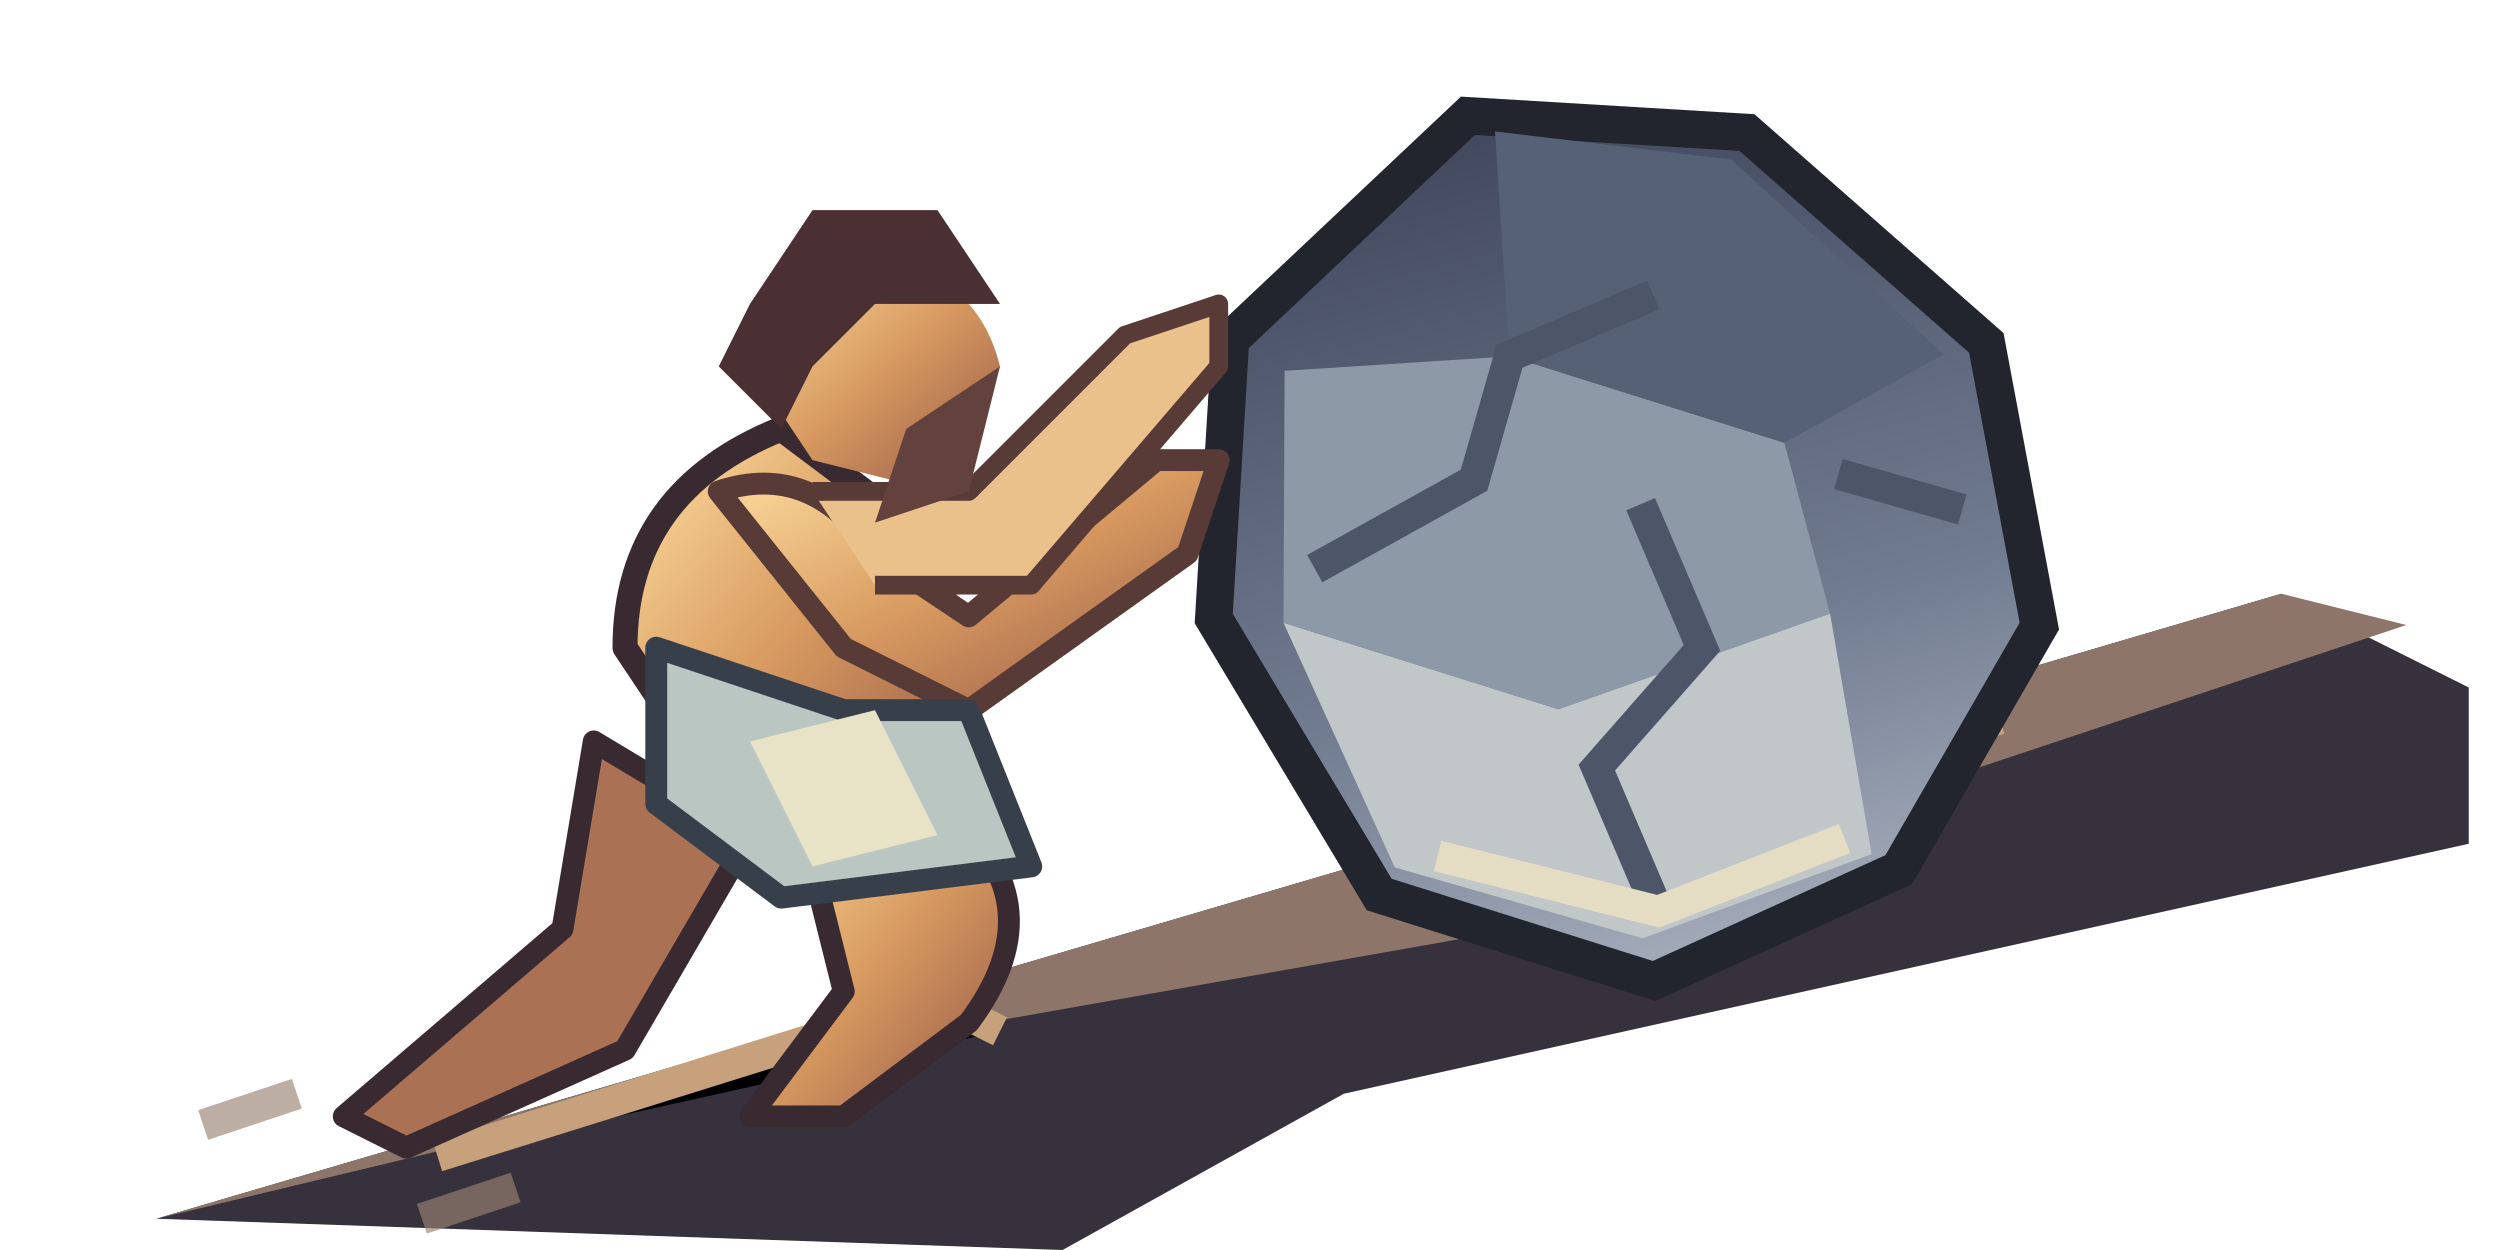
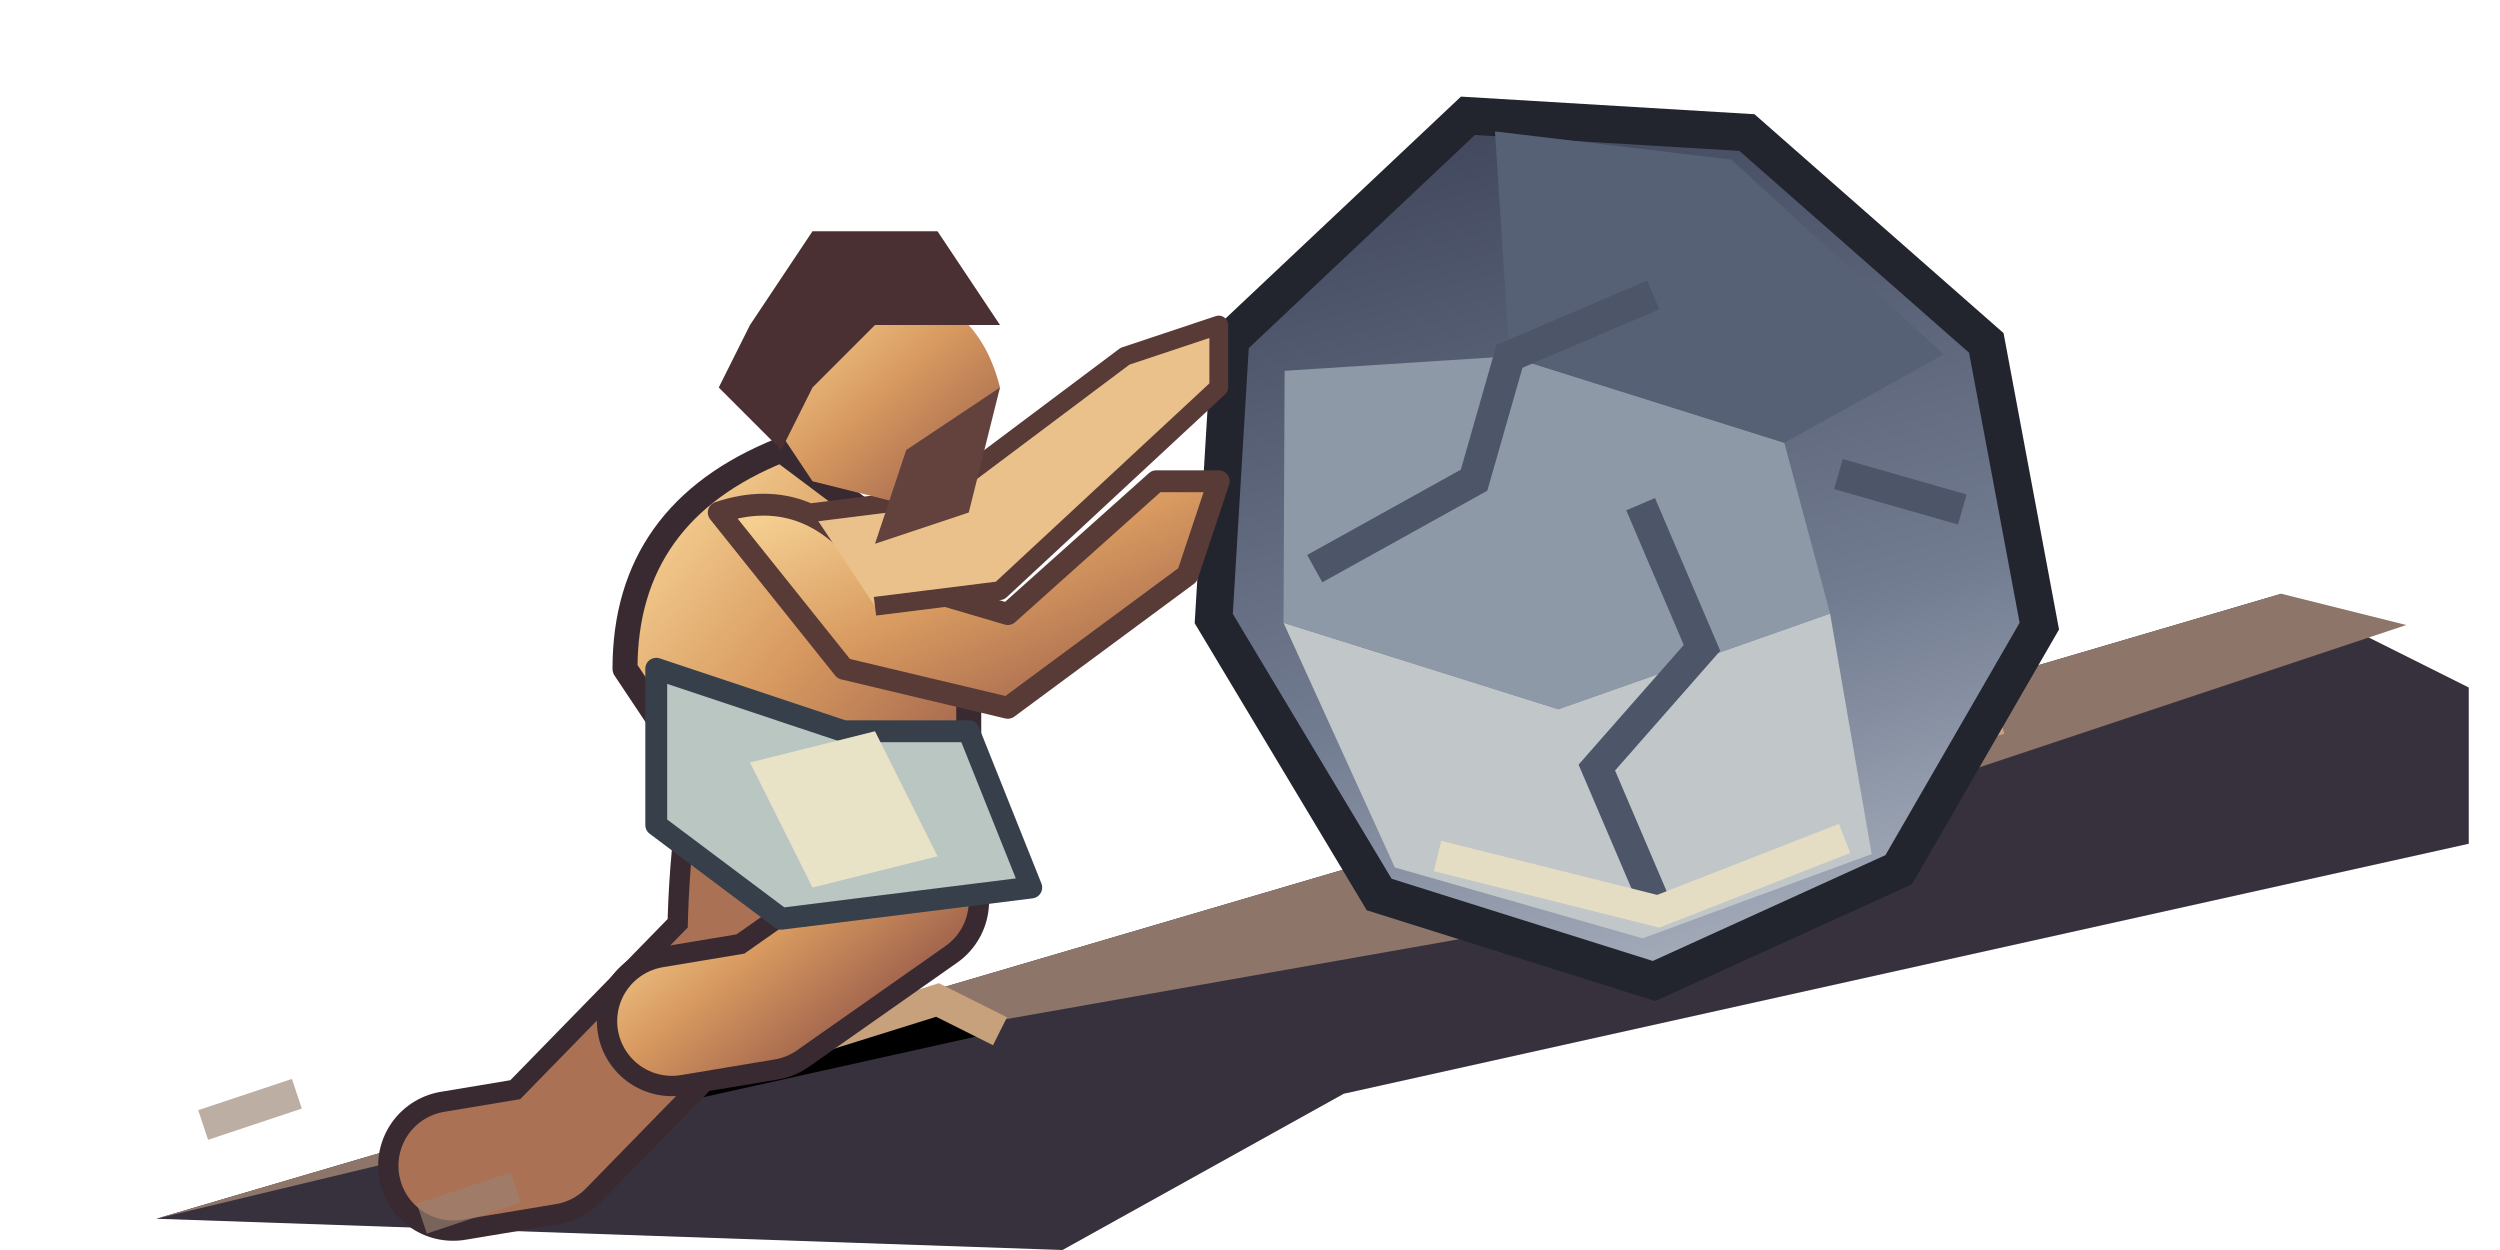
<svg xmlns="http://www.w3.org/2000/svg" width="80" height="40" viewBox="0 0 80 40">
  <defs>
    <linearGradient id="fire" x1="0%" y1="100%" x2="20%" y2="0%">
      <stop stop-color="#ffe595" />
      <stop offset=".42" stop-color="#ffb638" />
      <stop offset=".75" stop-color="#ff6026" />
      <stop offset="1" stop-color="#ca2926" />
    </linearGradient>
    <linearGradient id="stone" x2="100%" y2="100%">
      <stop stop-color="#bdc4ce" />
      <stop offset=".4" stop-color="#727c91" />
      <stop offset="1" stop-color="#33394e" />
    </linearGradient>
    <linearGradient id="skin" x2="100%" y2="100%">
      <stop stop-color="#ffe0a1" />
      <stop offset=".5" stop-color="#d7995f" />
      <stop offset="1" stop-color="#925548" />
    </linearGradient>
    <radialGradient id="glow">
      <stop stop-color="#ff8c27" stop-opacity=".24" />
      <stop offset="1" stop-color="#ff5a1d" stop-opacity="0" />
    </radialGradient>
  </defs>
  <path d="M5 39 L73 19 L79 22 L79 27 L43 35 L34 40Z" fill="#37313e" />
  <path d="M5 39 L73 19 L77 20 L47 30 L30 33Z" fill="#8e7569" />
  <path d="M14 37 L30 32 L32 33 M47 28 L64 23" stroke="#c6a17b" stroke-width="1" />
  <g transform="translate(52 17) rotate(210.0)">
    <path d="M-13 -5 L-8 -12 L1 -14 L10 -9 L14 -1 L11 9 L3 13 L-7 11 L-13 4Z" fill="url(#stone)" stroke="#22242e" stroke-width="1.2" />
    <path d="M-12 -5 L-7 -11 L1 -13 L8 -8 L-1 -6 L-7 1Z" fill="#c1c6c9" />
    <path d="M-7 1 L-1 -6 L8 -8 L12 -1 L6 3 L-3 5Z" fill="#8e99a8" />
    <path d="M-3 5 L6 3 L10 9 L3 12 L-6 10Z" fill="#566176" />
    <path d="M-7 -10 L-3 -7 L-4 -2 L0 1 M8 -6 L5 -1 L6 3 L3 7 M-9 6 L-5 5" stroke="#4d5569" stroke-width="1" fill="none" />
    <path d="M-11 -5 L-7 -10 L0 -12" stroke="#e4ddc4" stroke-width="1" fill="none" />
  </g>
-   <g transform="translate(0 -0.275)" stroke-linejoin="round">
-     <path d="M24 27 L20 33.866 L13 37 L11 36 L18 30 L19 24Z" fill="#ab7155" stroke="#392a32" stroke-width=".7" />
-     <path d="M30 26 Q34 29 31 33 L27 36 L24 36 L27 32 L26 28Z" fill="url(#skin)" stroke="#392a32" stroke-width=".7" />
+   <g transform="translate(0 0.4)" stroke-linejoin="round">
+     <path d="M24 26 Q23.75 28.0 23.75 30.0 L17.5 36.405 l-3 .5" stroke="#392a32" stroke-width="4.8" fill="none" stroke-linecap="round" />
+     <path d="M24 26 Q23.75 28.0 23.75 30.0 L17.5 36.405 l-3 .5" stroke="#ab7155" stroke-width="3.5" fill="none" stroke-linecap="round" />
+     <path d="M28 26 Q29.25 26.441 29.25 28.441 L24.5 31.777 l-3 .5" stroke="#392a32" stroke-width="4.8" fill="none" stroke-linecap="round" />
+     <path d="M28 26 Q29.25 26.441 29.25 28.441 L24.5 31.777 l-3 .5" stroke="url(#skin)" stroke-width="3.5" fill="none" stroke-linecap="round" />
    <path d="M25 14 Q20 16 20 21 L24 27 L31 26 L31 21 L29 17Z" fill="url(#skin)" stroke="#392a32" stroke-width=".8" />
-     <path d="M23 16 Q26 15 28 18 L31 20 L37 15 L39 15 L38 18 L31 23 L27 21Z" fill="url(#skin)" stroke="#583a37" stroke-width=".7" />
-     <path d="M26 16 L31 16 L36 11 L39 10 L39 12 L33 19 L28 19" fill="#eac18a" stroke="#583a37" stroke-width=".6" />
+     <path d="M23 16 Q26 15 28 18 L32.25 19.25 L37 15 L39 15 L38 18 L32.25 22.25 L27 21Z" fill="url(#skin)" stroke="#583a37" stroke-width=".7" />
+     <path d="M26 16 L30.0 15.5 L36 11 L39 10 L39 12 L32.0 18.5 L28 19" fill="#eac18a" stroke="#583a37" stroke-width=".6" />
    <path d="M21 21 L27 23 L31 23 L33 28 L25 29 L21 26Z" fill="#bac6c2" stroke="#37404a" stroke-width=".7" />
    <path d="M24 24 L26 28 L30 27 L28 23Z" fill="#e8e3c7" />
    <path d="M26 9 Q31 8 32 12 L30 16 L26 15 L24 12Z" fill="url(#skin)" />
    <path d="M24 10 L26 7 L30 7 L32 10 L28 10 L26 12 L25 14 L23 12Z" fill="#4a3033" />
    <path d="M29 14 L32 12 L31 16 L28 17Z" fill="#63413c" />
  </g>
  <path d="M9.5 35 l-3 1 M16.5 38 l-3 1" stroke="#9a8372" stroke-width="1" opacity=".65" />
</svg>
